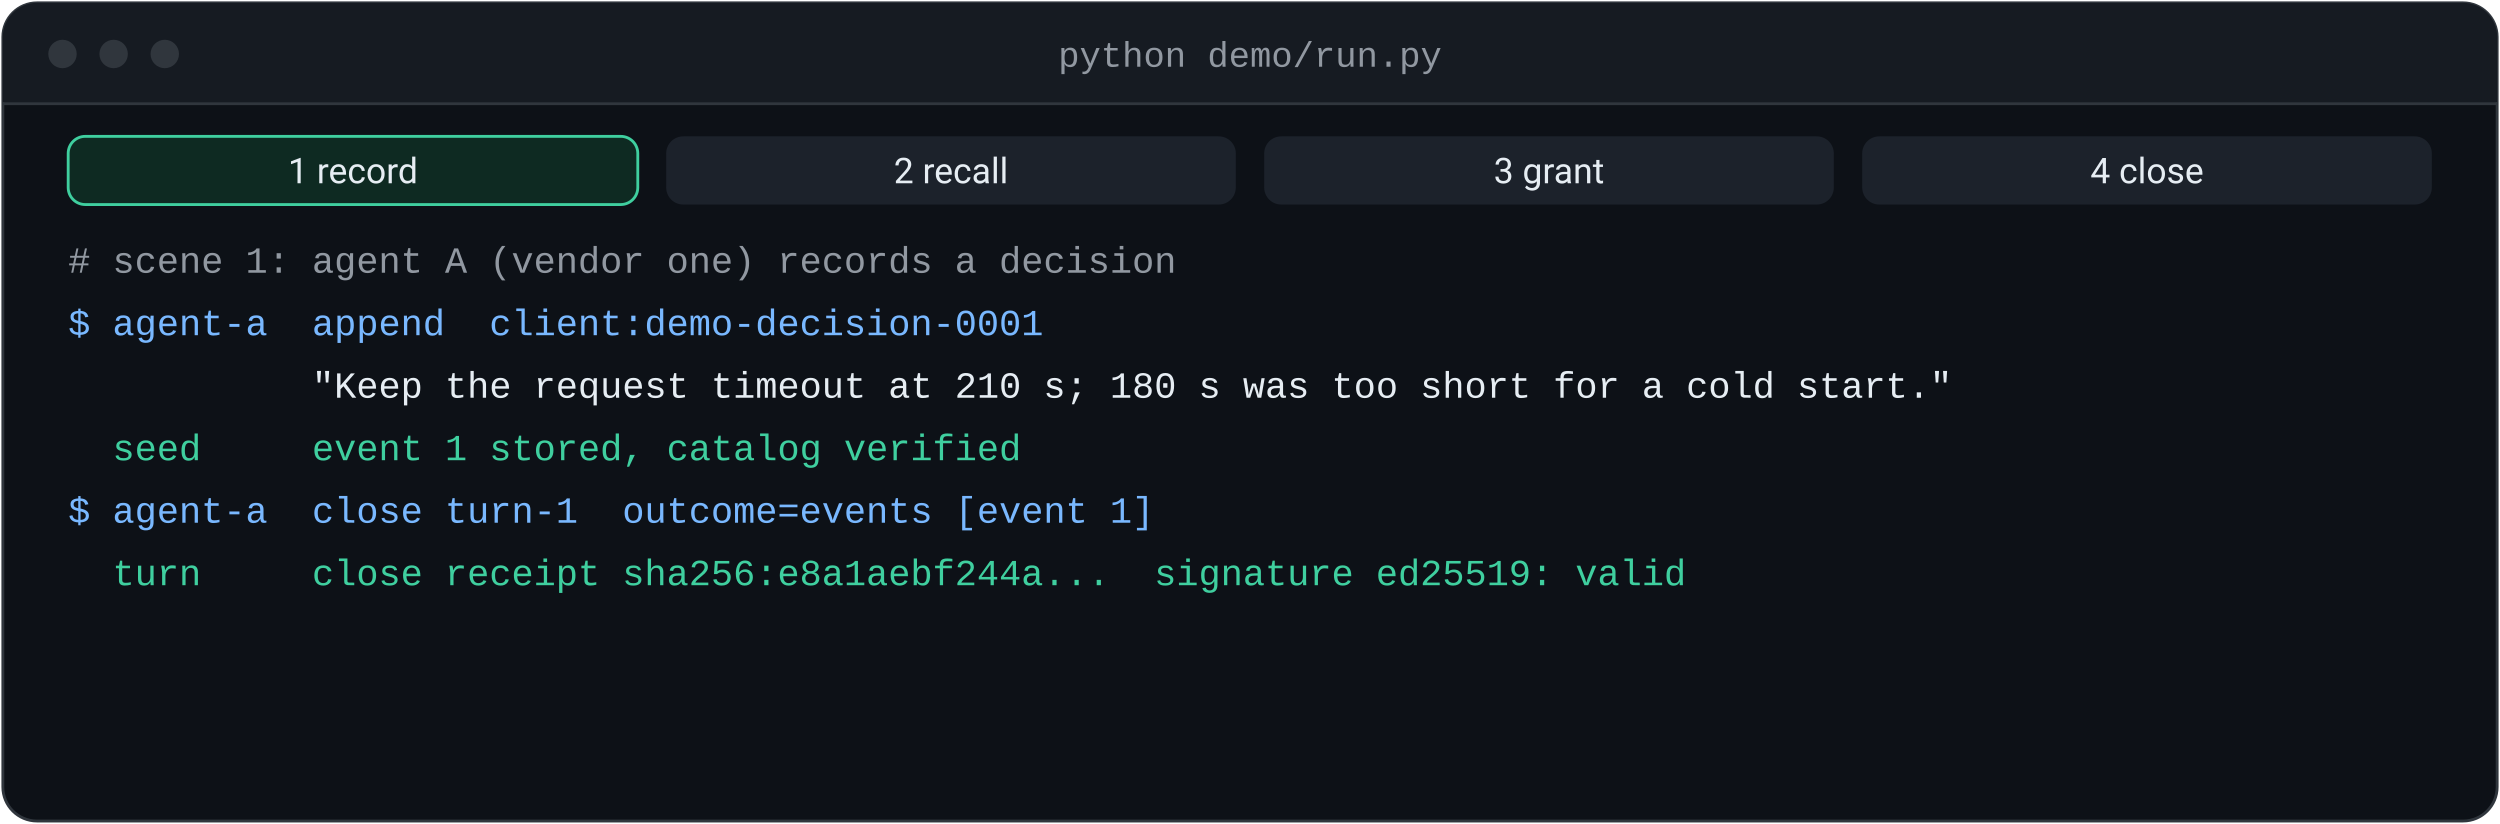
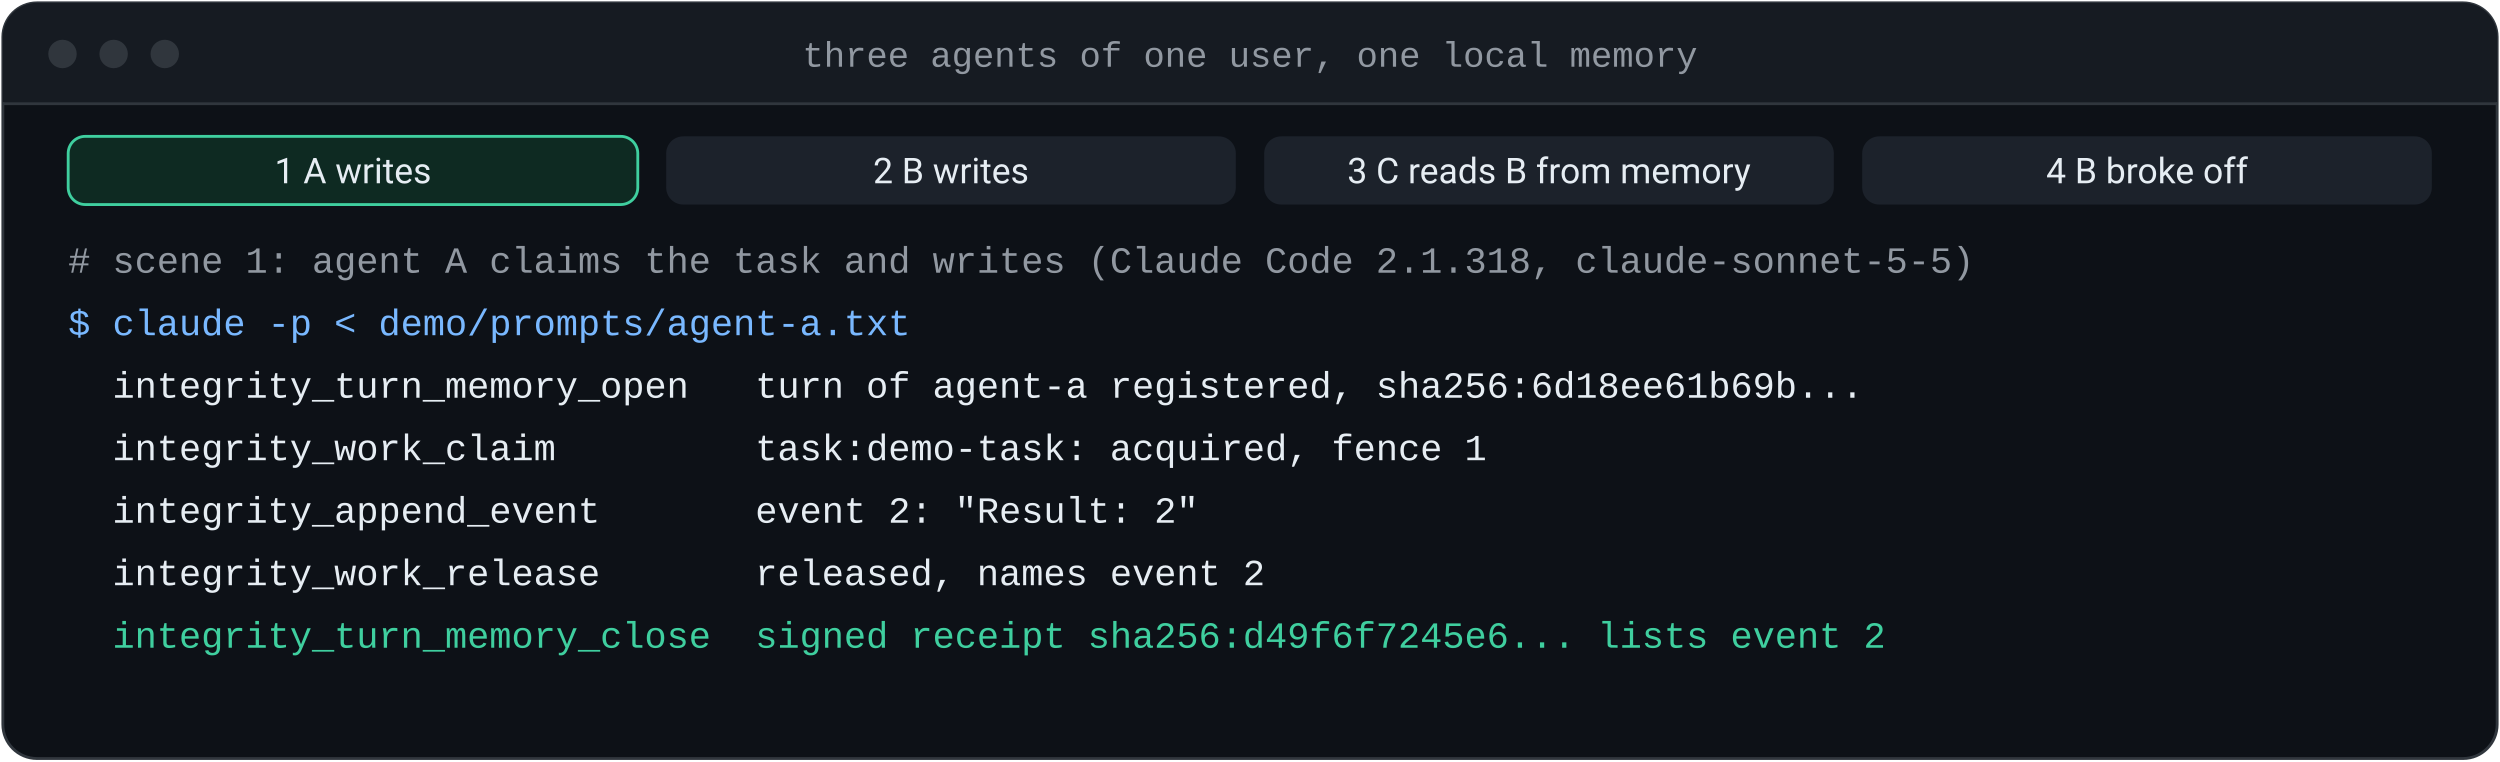
- <svg xmlns="http://www.w3.org/2000/svg" viewBox="0 0 880 290" width="880" height="290" role="img" aria-labelledby="t d" font-family="ui-monospace, SFMono-Regular, Menlo, Consolas, 'Liberation Mono', monospace">
-   <rect x="1" y="1" width="878" height="288" rx="12" fill="#0D1117" stroke="#30363D" />
+ <svg xmlns="http://www.w3.org/2000/svg" viewBox="0 0 880 268" width="880" height="268" role="img" aria-labelledby="t d" font-family="ui-monospace, SFMono-Regular, Menlo, Consolas, 'Liberation Mono', monospace">
+   <rect x="1" y="1" width="878" height="266" rx="12" fill="#0D1117" stroke="#30363D" />
  <path d="M1 13a12 12 0 0 1 12-12h854a12 12 0 0 1 12 12v23H1z" fill="#161B22" />
  <path d="M1 36.5h878" stroke="#30363D" />
  <circle cx="22" cy="19" r="5" fill="#30363D" />
  <circle cx="40" cy="19" r="5" fill="#30363D" />
  <circle cx="58" cy="19" r="5" fill="#30363D" />
-   <text x="440" y="23.5" text-anchor="middle" font-size="12.5" fill="#9198A1">python demo/run.py</text>
+   <text x="440" y="23.5" text-anchor="middle" font-size="12.5" fill="#9198A1">three agents of one user, one local memory</text>
  <rect x="24" y="48" width="200.5" height="24" rx="6" fill="#1C222B" />
  <rect x="24" y="48" width="200.5" height="24" rx="6" fill="#0E2A22" stroke="#3FCF9F" opacity="1">
    <animate attributeName="opacity" dur="48s" repeatCount="indefinite" keyTimes="0;0;0.005;0.245;0.25;1" values="0;0;1;1;0;0" />
  </rect>
-   <text x="124.25" y="64.5" text-anchor="middle" font-size="12.5" font-family="ui-sans-serif, system-ui, -apple-system, 'Segoe UI', Roboto, Helvetica, Arial, sans-serif" fill="#E6EDF3">1 record</text>
+   <text x="124.25" y="64.5" text-anchor="middle" font-size="12.5" font-family="ui-sans-serif, system-ui, -apple-system, 'Segoe UI', Roboto, Helvetica, Arial, sans-serif" fill="#E6EDF3">1 A writes</text>
  <rect x="234.5" y="48" width="200.5" height="24" rx="6" fill="#1C222B" />
  <rect x="234.5" y="48" width="200.5" height="24" rx="6" fill="#0E2A22" stroke="#3FCF9F" opacity="0">
    <animate attributeName="opacity" dur="48s" repeatCount="indefinite" keyTimes="0;0.25;0.255;0.495;0.5;1" values="0;0;1;1;0;0" />
  </rect>
-   <text x="334.75" y="64.5" text-anchor="middle" font-size="12.5" font-family="ui-sans-serif, system-ui, -apple-system, 'Segoe UI', Roboto, Helvetica, Arial, sans-serif" fill="#E6EDF3">2 recall</text>
+   <text x="334.75" y="64.5" text-anchor="middle" font-size="12.5" font-family="ui-sans-serif, system-ui, -apple-system, 'Segoe UI', Roboto, Helvetica, Arial, sans-serif" fill="#E6EDF3">2 B writes</text>
  <rect x="445" y="48" width="200.5" height="24" rx="6" fill="#1C222B" />
  <rect x="445" y="48" width="200.5" height="24" rx="6" fill="#0E2A22" stroke="#3FCF9F" opacity="0">
    <animate attributeName="opacity" dur="48s" repeatCount="indefinite" keyTimes="0;0.5;0.505;0.745;0.75;1" values="0;0;1;1;0;0" />
  </rect>
-   <text x="545.25" y="64.5" text-anchor="middle" font-size="12.5" font-family="ui-sans-serif, system-ui, -apple-system, 'Segoe UI', Roboto, Helvetica, Arial, sans-serif" fill="#E6EDF3">3 grant</text>
+   <text x="545.25" y="64.5" text-anchor="middle" font-size="12.5" font-family="ui-sans-serif, system-ui, -apple-system, 'Segoe UI', Roboto, Helvetica, Arial, sans-serif" fill="#E6EDF3">3 C reads B from memory</text>
  <rect x="655.5" y="48" width="200.5" height="24" rx="6" fill="#1C222B" />
  <rect x="655.5" y="48" width="200.5" height="24" rx="6" fill="#0E2A22" stroke="#3FCF9F" opacity="0">
    <animate attributeName="opacity" dur="48s" repeatCount="indefinite" keyTimes="0;0.75;0.755;0.995;1;1" values="0;0;1;1;0;0" />
  </rect>
-   <text x="755.75" y="64.5" text-anchor="middle" font-size="12.5" font-family="ui-sans-serif, system-ui, -apple-system, 'Segoe UI', Roboto, Helvetica, Arial, sans-serif" fill="#E6EDF3">4 close</text>
-   <text x="24" y="96" font-size="13" xml:space="preserve" fill="#9198A1" opacity="1"># scene 1: agent A (vendor one) records a decision<animate attributeName="opacity" dur="48s" repeatCount="indefinite" keyTimes="0;0.006;0.011;0.24;0.245;1" values="0;0;1;1;0;0" />
+   <text x="755.75" y="64.5" text-anchor="middle" font-size="12.5" font-family="ui-sans-serif, system-ui, -apple-system, 'Segoe UI', Roboto, Helvetica, Arial, sans-serif" fill="#E6EDF3">4 B broke off</text>
+   <text x="24" y="96" font-size="13" xml:space="preserve" fill="#9198A1" opacity="1"># scene 1: agent A claims the task and writes (Claude Code 2.1.318, claude-sonnet-5-5)<animate attributeName="opacity" dur="48s" repeatCount="indefinite" keyTimes="0;0.006;0.011;0.24;0.245;1" values="0;0;1;1;0;0" />
  </text>
-   <text x="24" y="118" font-size="13" xml:space="preserve" fill="#79B8FF" opacity="1">$ agent-a  append  client:demo-decision-0001<animate attributeName="opacity" dur="48s" repeatCount="indefinite" keyTimes="0;0.021;0.026;0.24;0.245;1" values="0;0;1;1;0;0" />
+   <text x="24" y="118" font-size="13" xml:space="preserve" fill="#79B8FF" opacity="1">$ claude -p &lt; demo/prompts/agent-a.txt<animate attributeName="opacity" dur="48s" repeatCount="indefinite" keyTimes="0;0.021;0.026;0.24;0.245;1" values="0;0;1;1;0;0" />
  </text>
-   <text x="24" y="140" font-size="13" xml:space="preserve" fill="#E6EDF3" opacity="1">           "Keep the request timeout at 210 s; 180 s was too short for a cold start."<animate attributeName="opacity" dur="48s" repeatCount="indefinite" keyTimes="0;0.035;0.041;0.24;0.245;1" values="0;0;1;1;0;0" />
+   <text x="24" y="140" font-size="13" xml:space="preserve" fill="#E6EDF3" opacity="1">  integrity_turn_memory_open   turn of agent-a registered, sha256:6d18ee61b69b...<animate attributeName="opacity" dur="48s" repeatCount="indefinite" keyTimes="0;0.035;0.041;0.24;0.245;1" values="0;0;1;1;0;0" />
  </text>
-   <text x="24" y="162" font-size="13" xml:space="preserve" fill="#3FCF9F" opacity="1">  seed     event 1 stored, catalog verified<animate attributeName="opacity" dur="48s" repeatCount="indefinite" keyTimes="0;0.05;0.055;0.24;0.245;1" values="0;0;1;1;0;0" />
+   <text x="24" y="162" font-size="13" xml:space="preserve" fill="#E6EDF3" opacity="1">  integrity_work_claim         task:demo-task: acquired, fence 1<animate attributeName="opacity" dur="48s" repeatCount="indefinite" keyTimes="0;0.05;0.055;0.24;0.245;1" values="0;0;1;1;0;0" />
  </text>
-   <text x="24" y="184" font-size="13" xml:space="preserve" fill="#79B8FF" opacity="1">$ agent-a  close turn-1  outcome=events [event 1]<animate attributeName="opacity" dur="48s" repeatCount="indefinite" keyTimes="0;0.065;0.07;0.24;0.245;1" values="0;0;1;1;0;0" />
+   <text x="24" y="184" font-size="13" xml:space="preserve" fill="#E6EDF3" opacity="1">  integrity_append_event       event 2: "Result: 2"<animate attributeName="opacity" dur="48s" repeatCount="indefinite" keyTimes="0;0.065;0.07;0.24;0.245;1" values="0;0;1;1;0;0" />
  </text>
-   <text x="24" y="206" font-size="13" xml:space="preserve" fill="#3FCF9F" opacity="1">  turn     close receipt sha256:e8a1aebf244a...  signature ed25519: valid<animate attributeName="opacity" dur="48s" repeatCount="indefinite" keyTimes="0;0.079;0.084;0.24;0.245;1" values="0;0;1;1;0;0" />
+   <text x="24" y="206" font-size="13" xml:space="preserve" fill="#E6EDF3" opacity="1">  integrity_work_release       released, names event 2<animate attributeName="opacity" dur="48s" repeatCount="indefinite" keyTimes="0;0.079;0.084;0.24;0.245;1" values="0;0;1;1;0;0" />
  </text>
-   <text x="24" y="96" font-size="13" xml:space="preserve" fill="#9198A1" opacity="0"># scene 2: agent B (vendor two), a new session, asks the memory<animate attributeName="opacity" dur="48s" repeatCount="indefinite" keyTimes="0;0.256;0.262;0.49;0.495;1" values="0;0;1;1;0;0" />
+   <text x="24" y="228" font-size="13" xml:space="preserve" fill="#3FCF9F" opacity="1">  integrity_turn_memory_close  signed receipt sha256:d49f6f7245e6... lists event 2<animate attributeName="opacity" dur="48s" repeatCount="indefinite" keyTimes="0;0.094;0.099;0.24;0.245;1" values="0;0;1;1;0;0" />
  </text>
-   <text x="24" y="118" font-size="13" xml:space="preserve" fill="#79B8FF" opacity="0">$ agent-b  recall  "request timeout"<animate attributeName="opacity" dur="48s" repeatCount="indefinite" keyTimes="0;0.271;0.276;0.49;0.495;1" values="0;0;1;1;0;0" />
+   <text x="24" y="96" font-size="13" xml:space="preserve" fill="#9198A1" opacity="0"># scene 2: agent B claims the task and writes (Claude Code 2.1.318, claude-sonnet-5-5)<animate attributeName="opacity" dur="48s" repeatCount="indefinite" keyTimes="0;0.256;0.262;0.49;0.495;1" values="0;0;1;1;0;0" />
  </text>
-   <text x="24" y="140" font-size="13" xml:space="preserve" fill="#3FCF9F" opacity="0">  memory   1 event  -&gt;  event 1  by agent-a  at 2026-01-01T09:00:00Z<animate attributeName="opacity" dur="48s" repeatCount="indefinite" keyTimes="0;0.285;0.291;0.49;0.495;1" values="0;0;1;1;0;0" />
+   <text x="24" y="118" font-size="13" xml:space="preserve" fill="#79B8FF" opacity="0">$ claude -p &lt; demo/prompts/agent-b.txt<animate attributeName="opacity" dur="48s" repeatCount="indefinite" keyTimes="0;0.271;0.276;0.49;0.495;1" values="0;0;1;1;0;0" />
  </text>
-   <text x="24" y="162" font-size="13" xml:space="preserve" fill="#E6EDF3" opacity="0">           "Keep the request timeout at 210 s; 180 s was too short for a cold start."<animate attributeName="opacity" dur="48s" repeatCount="indefinite" keyTimes="0;0.3;0.305;0.49;0.495;1" values="0;0;1;1;0;0" />
+   <text x="24" y="140" font-size="13" xml:space="preserve" fill="#E6EDF3" opacity="0">  integrity_turn_memory_open   turn of agent-b registered, sha256:9c3292336422...<animate attributeName="opacity" dur="48s" repeatCount="indefinite" keyTimes="0;0.285;0.291;0.49;0.495;1" values="0;0;1;1;0;0" />
  </text>
-   <text x="24" y="184" font-size="13" xml:space="preserve" fill="#E6EDF3" opacity="0">           event digest sha256:e71d983c5b37...<animate attributeName="opacity" dur="48s" repeatCount="indefinite" keyTimes="0;0.315;0.32;0.49;0.495;1" values="0;0;1;1;0;0" />
+   <text x="24" y="162" font-size="13" xml:space="preserve" fill="#E6EDF3" opacity="0">  integrity_work_claim         task:demo-task: acquired, fence 2<animate attributeName="opacity" dur="48s" repeatCount="indefinite" keyTimes="0;0.3;0.305;0.49;0.495;1" values="0;0;1;1;0;0" />
  </text>
-   <text x="24" y="206" font-size="13" xml:space="preserve" fill="#E6EDF3" opacity="0">           recall receipt: bound to one snapshot, production_authority=false<animate attributeName="opacity" dur="48s" repeatCount="indefinite" keyTimes="0;0.329;0.334;0.49;0.495;1" values="0;0;1;1;0;0" />
+   <text x="24" y="184" font-size="13" xml:space="preserve" fill="#E6EDF3" opacity="0">  integrity_append_event       event 3: "Result: X"<animate attributeName="opacity" dur="48s" repeatCount="indefinite" keyTimes="0;0.315;0.32;0.49;0.495;1" values="0;0;1;1;0;0" />
  </text>
-   <text x="24" y="228" font-size="13" xml:space="preserve" fill="#9198A1" opacity="0">           What was read is evidence with its origin. It is not permission.<animate attributeName="opacity" dur="48s" repeatCount="indefinite" keyTimes="0;0.344;0.349;0.49;0.495;1" values="0;0;1;1;0;0" />
+   <text x="24" y="206" font-size="13" xml:space="preserve" fill="#E6EDF3" opacity="0">  integrity_work_release       released, names event 3<animate attributeName="opacity" dur="48s" repeatCount="indefinite" keyTimes="0;0.329;0.334;0.49;0.495;1" values="0;0;1;1;0;0" />
  </text>
-   <text x="24" y="96" font-size="13" xml:space="preserve" fill="#9198A1" opacity="0"># scene 3: agent B wants to change a file<animate attributeName="opacity" dur="48s" repeatCount="indefinite" keyTimes="0;0.506;0.511;0.74;0.745;1" values="0;0;1;1;0;0" />
+   <text x="24" y="228" font-size="13" xml:space="preserve" fill="#3FCF9F" opacity="0">  integrity_turn_memory_close  signed receipt sha256:09a9dc4aad79... lists event 3<animate attributeName="opacity" dur="48s" repeatCount="indefinite" keyTimes="0;0.344;0.349;0.49;0.495;1" values="0;0;1;1;0;0" />
  </text>
-   <text x="24" y="118" font-size="13" xml:space="preserve" fill="#79B8FF" opacity="0">$ agent-b  act  "memory says the owner approved this"  (signs the intent itself)<animate attributeName="opacity" dur="48s" repeatCount="indefinite" keyTimes="0;0.521;0.526;0.74;0.745;1" values="0;0;1;1;0;0" />
+   <text x="24" y="96" font-size="13" xml:space="preserve" fill="#9198A1" opacity="0"># scene 3: agent C continues; it reads the memory and does not ask agent B<animate attributeName="opacity" dur="48s" repeatCount="indefinite" keyTimes="0;0.506;0.511;0.74;0.745;1" values="0;0;1;1;0;0" />
  </text>
-   <text x="24" y="140" font-size="13" xml:space="preserve" fill="#FF7B72" opacity="0">  custody  REFUSED  ChangeIntent authority key identity mismatch<animate attributeName="opacity" dur="48s" repeatCount="indefinite" keyTimes="0;0.535;0.541;0.74;0.745;1" values="0;0;1;1;0;0" />
+   <text x="24" y="118" font-size="13" xml:space="preserve" fill="#79B8FF" opacity="0">$ claude -p &lt; demo/prompts/agent-c.txt<animate attributeName="opacity" dur="48s" repeatCount="indefinite" keyTimes="0;0.521;0.526;0.74;0.745;1" values="0;0;1;1;0;0" />
  </text>
-   <text x="24" y="162" font-size="13" xml:space="preserve" fill="#79B8FF" opacity="0">$ owner    sign a one-use grant: update file:/demo/config.json, valid 15 minutes<animate attributeName="opacity" dur="48s" repeatCount="indefinite" keyTimes="0;0.55;0.555;0.74;0.745;1" values="0;0;1;1;0;0" />
+   <text x="24" y="140" font-size="13" xml:space="preserve" fill="#E6EDF3" opacity="0">  integrity_seed_recall        2 events: "Result: 2" by agent-a, "Result: X" by agent-b<animate attributeName="opacity" dur="48s" repeatCount="indefinite" keyTimes="0;0.535;0.541;0.74;0.745;1" values="0;0;1;1;0;0" />
  </text>
-   <text x="24" y="184" font-size="13" xml:space="preserve" fill="#79B8FF" opacity="0">$ agent-b  act  with the owner's grant<animate attributeName="opacity" dur="48s" repeatCount="indefinite" keyTimes="0;0.565;0.57;0.74;0.745;1" values="0;0;1;1;0;0" />
+   <text x="24" y="162" font-size="13" xml:space="preserve" fill="#E6EDF3" opacity="0">  integrity_turn_receipt_by_event   event 3: "Result: X"<animate attributeName="opacity" dur="48s" repeatCount="indefinite" keyTimes="0;0.55;0.555;0.74;0.745;1" values="0;0;1;1;0;0" />
  </text>
-   <text x="24" y="206" font-size="13" xml:space="preserve" fill="#3FCF9F" opacity="0">  custody  ALLOWED  authorized_success, consumption receipt signed<animate attributeName="opacity" dur="48s" repeatCount="indefinite" keyTimes="0;0.579;0.584;0.74;0.745;1" values="0;0;1;1;0;0" />
+   <text x="24" y="184" font-size="13" xml:space="preserve" fill="#E6EDF3" opacity="0">    author  agent-b / claude-code / local-machine   (declared by the writer; not verified)<animate attributeName="opacity" dur="48s" repeatCount="indefinite" keyTimes="0;0.565;0.57;0.74;0.745;1" values="0;0;1;1;0;0" />
  </text>
-   <text x="24" y="228" font-size="13" xml:space="preserve" fill="#79B8FF" opacity="0">$ agent-b  act  with the same grant again<animate attributeName="opacity" dur="48s" repeatCount="indefinite" keyTimes="0;0.594;0.599;0.74;0.745;1" values="0;0;1;1;0;0" />
+   <text x="24" y="206" font-size="13" xml:space="preserve" fill="#3FCF9F" opacity="0">    claim   task:demo-task, fence 2: acquired, then released naming event 3<animate attributeName="opacity" dur="48s" repeatCount="indefinite" keyTimes="0;0.579;0.584;0.74;0.745;1" values="0;0;1;1;0;0" />
  </text>
-   <text x="24" y="250" font-size="13" xml:space="preserve" fill="#FF7B72" opacity="0">  custody  REFUSED  ChangeIntent intent:demo-timeout is already consumed<animate attributeName="opacity" dur="48s" repeatCount="indefinite" keyTimes="0;0.608;0.614;0.74;0.745;1" values="0;0;1;1;0;0" />
+   <text x="24" y="228" font-size="13" xml:space="preserve" fill="#3FCF9F" opacity="0">    turn    closed 12:55:48Z: the signed receipt lists event 3<animate attributeName="opacity" dur="48s" repeatCount="indefinite" keyTimes="0;0.594;0.599;0.74;0.745;1" values="0;0;1;1;0;0" />
  </text>
-   <text x="24" y="96" font-size="13" xml:space="preserve" fill="#9198A1" opacity="0"># scene 4: agent B ends its turn without closing it<animate attributeName="opacity" dur="48s" repeatCount="indefinite" keyTimes="0;0.756;0.761;0.99;0.995;1" values="0;0;1;1;0;0" />
+   <text x="24" y="96" font-size="13" xml:space="preserve" fill="#9198A1" opacity="0"># scene 4: a second run: agent B stopped before the release and the close<animate attributeName="opacity" dur="48s" repeatCount="indefinite" keyTimes="0;0.756;0.761;0.99;0.995;1" values="0;0;1;1;0;0" />
  </text>
-   <text x="24" y="118" font-size="13" xml:space="preserve" fill="#79B8FF" opacity="0">$ agent-b  open turn-2   ...and stops without a close<animate attributeName="opacity" dur="48s" repeatCount="indefinite" keyTimes="0;0.771;0.776;0.99;0.995;1" values="0;0;1;1;0;0" />
+   <text x="24" y="118" font-size="13" xml:space="preserve" fill="#79B8FF" opacity="0">$ claude -p &lt; demo/prompts/agent-c.txt<animate attributeName="opacity" dur="48s" repeatCount="indefinite" keyTimes="0;0.771;0.776;0.99;0.995;1" values="0;0;1;1;0;0" />
  </text>
-   <text x="24" y="140" font-size="13" xml:space="preserve" fill="#FF7B72" opacity="0">  stop     no close receipt  -&gt;  coverage gap sha256:e3ca6c2d232e...  signature ed25519: valid<animate attributeName="opacity" dur="48s" repeatCount="indefinite" keyTimes="0;0.785;0.791;0.99;0.995;1" values="0;0;1;1;0;0" />
+   <text x="24" y="140" font-size="13" xml:space="preserve" fill="#E6EDF3" opacity="0">  integrity_seed_recall        2 events: "Result: 2" by agent-a, "Result: X" by agent-b<animate attributeName="opacity" dur="48s" repeatCount="indefinite" keyTimes="0;0.785;0.791;0.99;0.995;1" values="0;0;1;1;0;0" />
  </text>
-   <text x="24" y="162" font-size="13" xml:space="preserve" fill="#79B8FF" opacity="0">$ owner    integrity-doctor<animate attributeName="opacity" dur="48s" repeatCount="indefinite" keyTimes="0;0.8;0.805;0.99;0.995;1" values="0;0;1;1;0;0" />
+   <text x="24" y="162" font-size="13" xml:space="preserve" fill="#E6EDF3" opacity="0">  integrity_turn_receipt_by_event   event 3: "Result: X"<animate attributeName="opacity" dur="48s" repeatCount="indefinite" keyTimes="0;0.8;0.805;0.99;0.995;1" values="0;0;1;1;0;0" />
  </text>
-   <text x="24" y="184" font-size="13" xml:space="preserve" fill="#E6EDF3" opacity="0">  doctor   coverage: 1/2 registered turns closed (events 1, no-event 0, unresolved 1)<animate attributeName="opacity" dur="48s" repeatCount="indefinite" keyTimes="0;0.815;0.82;0.99;0.995;1" values="0;0;1;1;0;0" />
+   <text x="24" y="184" font-size="13" xml:space="preserve" fill="#E6EDF3" opacity="0">    author  agent-b / claude-code / local-machine   (declared by the writer; not verified)<animate attributeName="opacity" dur="48s" repeatCount="indefinite" keyTimes="0;0.815;0.82;0.99;0.995;1" values="0;0;1;1;0;0" />
  </text>
-   <text x="24" y="206" font-size="13" xml:space="preserve" fill="#9198A1" opacity="0">           The missing close is on record as a signed debt. It is not a silent no-event.<animate attributeName="opacity" dur="48s" repeatCount="indefinite" keyTimes="0;0.829;0.834;0.99;0.995;1" values="0;0;1;1;0;0" />
+   <text x="24" y="206" font-size="13" xml:space="preserve" fill="#FF7B72" opacity="0">    claim   task:demo-task, fence 2: acquired, never released<animate attributeName="opacity" dur="48s" repeatCount="indefinite" keyTimes="0;0.829;0.834;0.99;0.995;1" values="0;0;1;1;0;0" />
+   </text>
+   <text x="24" y="228" font-size="13" xml:space="preserve" fill="#FF7B72" opacity="0">    turn    open since 12:57:18Z: no closing receipt, no gap recorded<animate attributeName="opacity" dur="48s" repeatCount="indefinite" keyTimes="0;0.844;0.849;0.99;0.995;1" values="0;0;1;1;0;0" />
  </text>
</svg>
